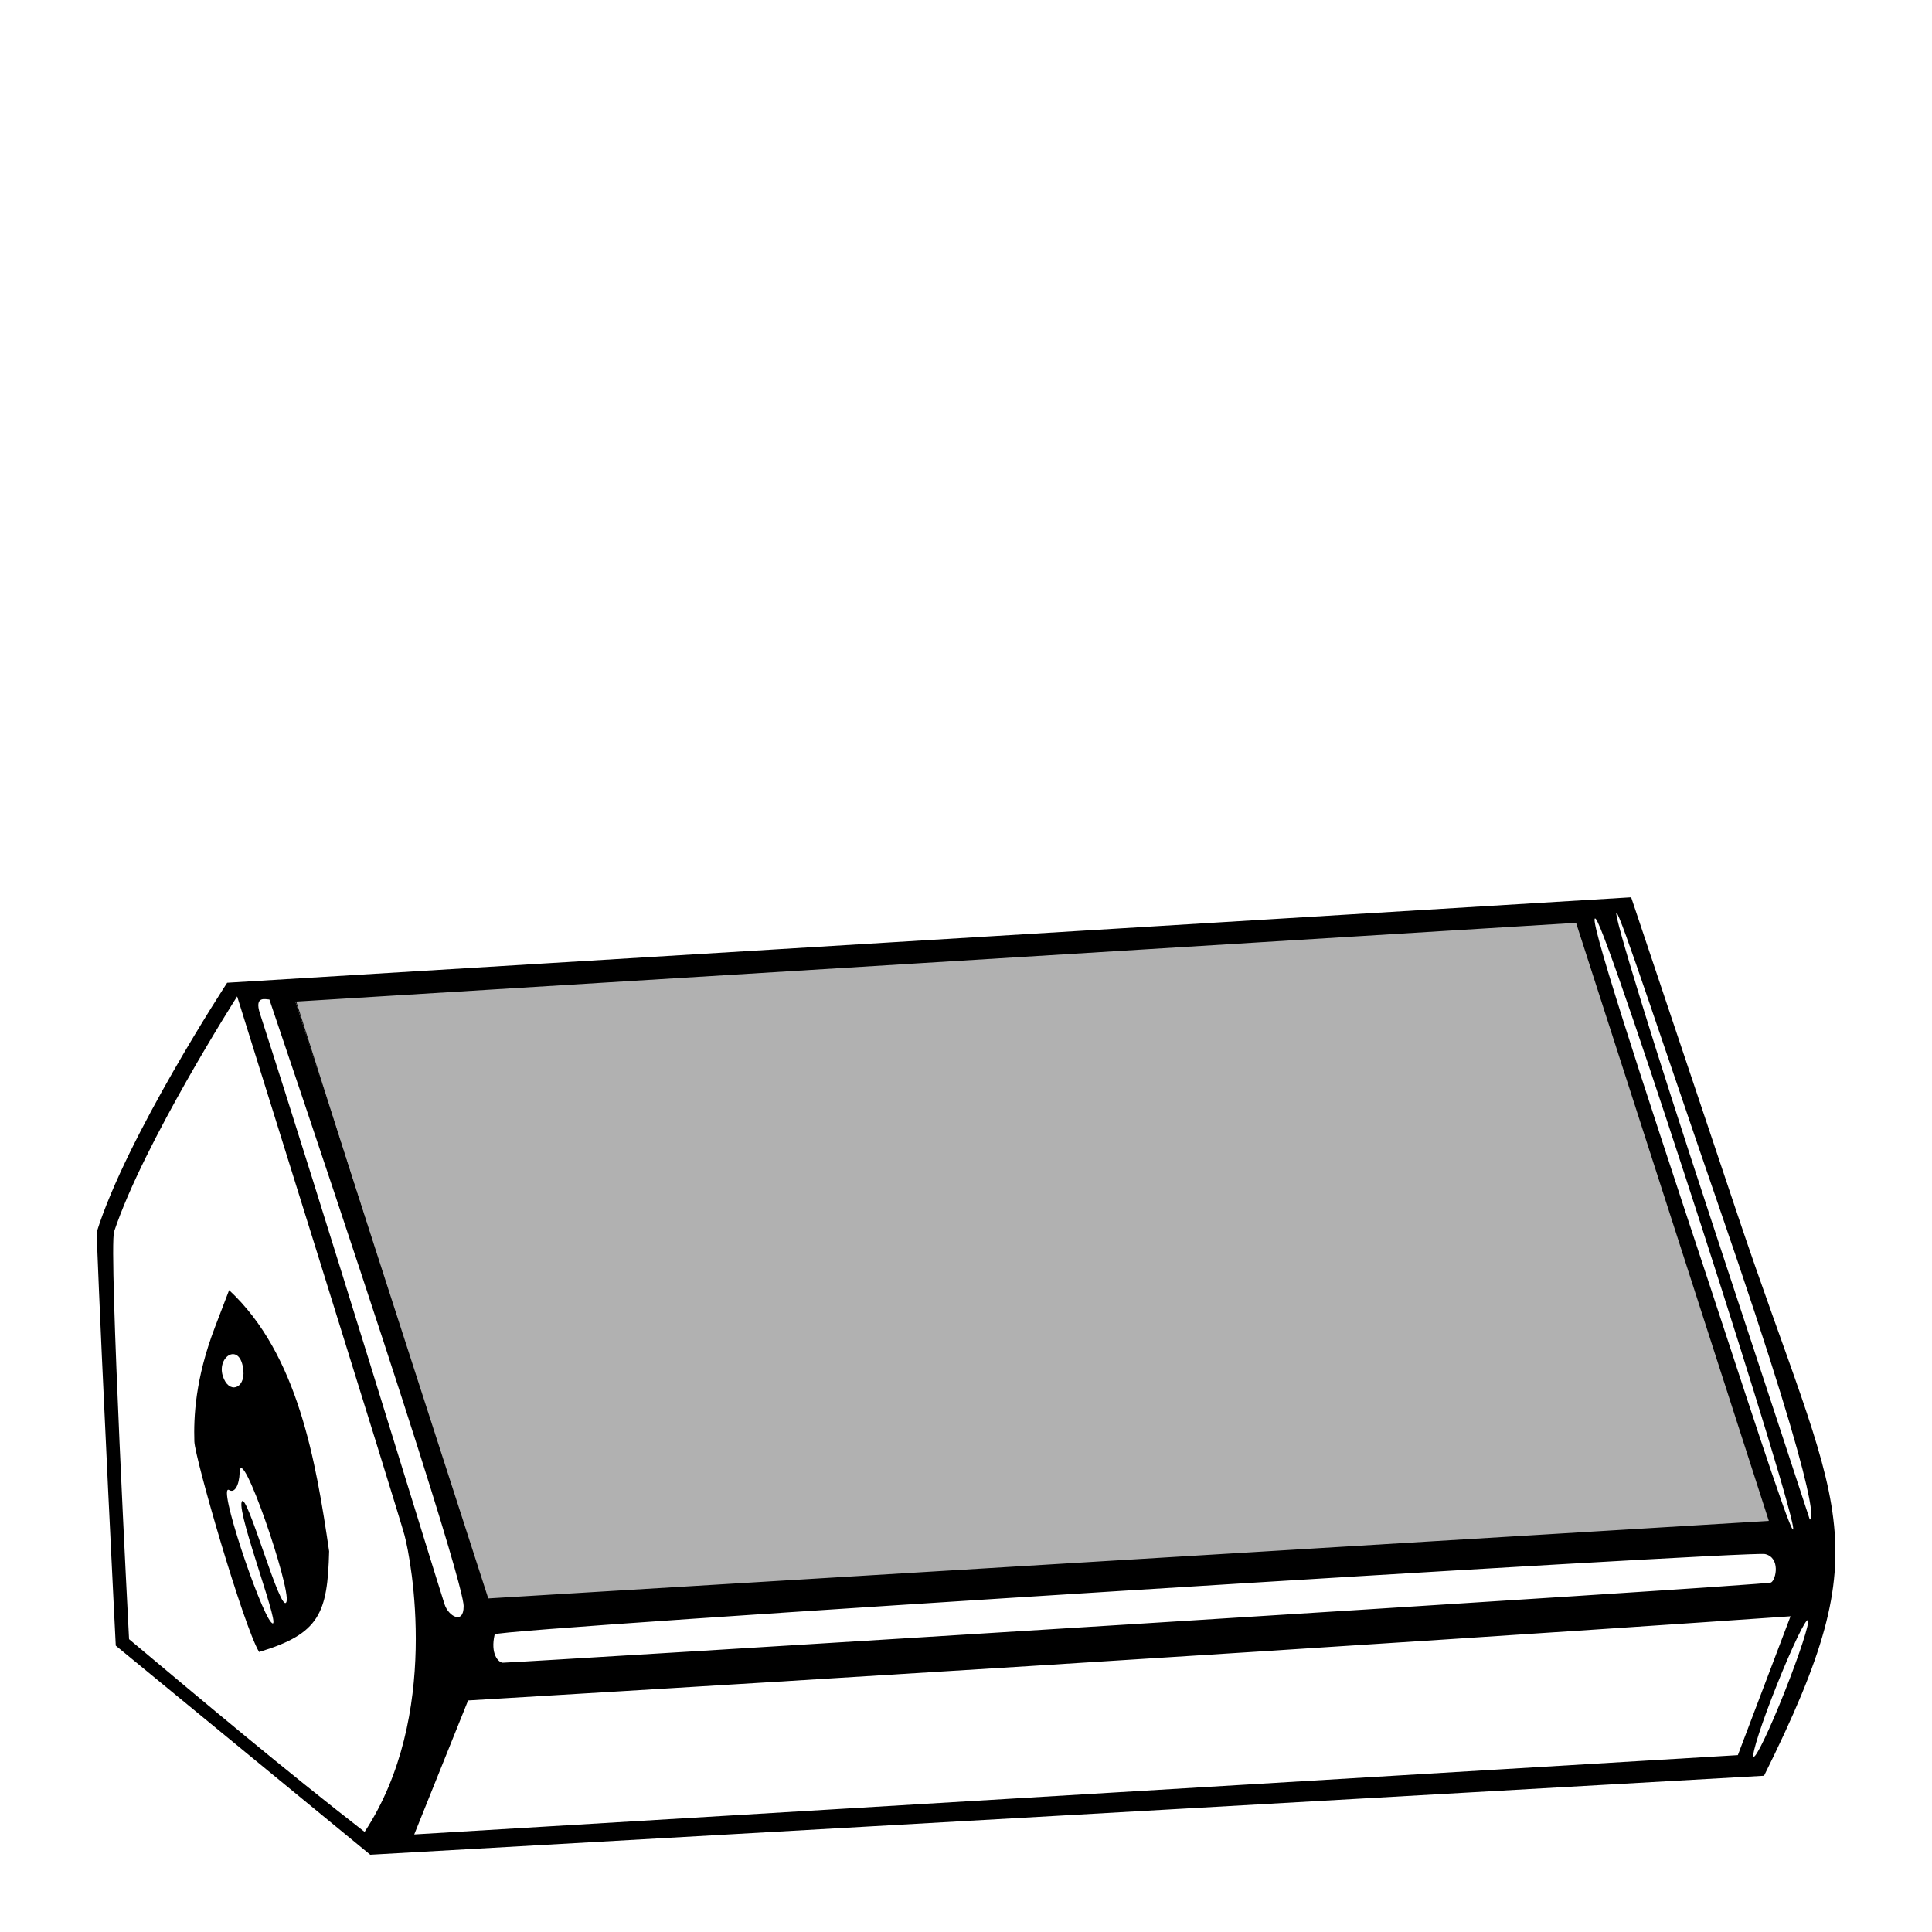
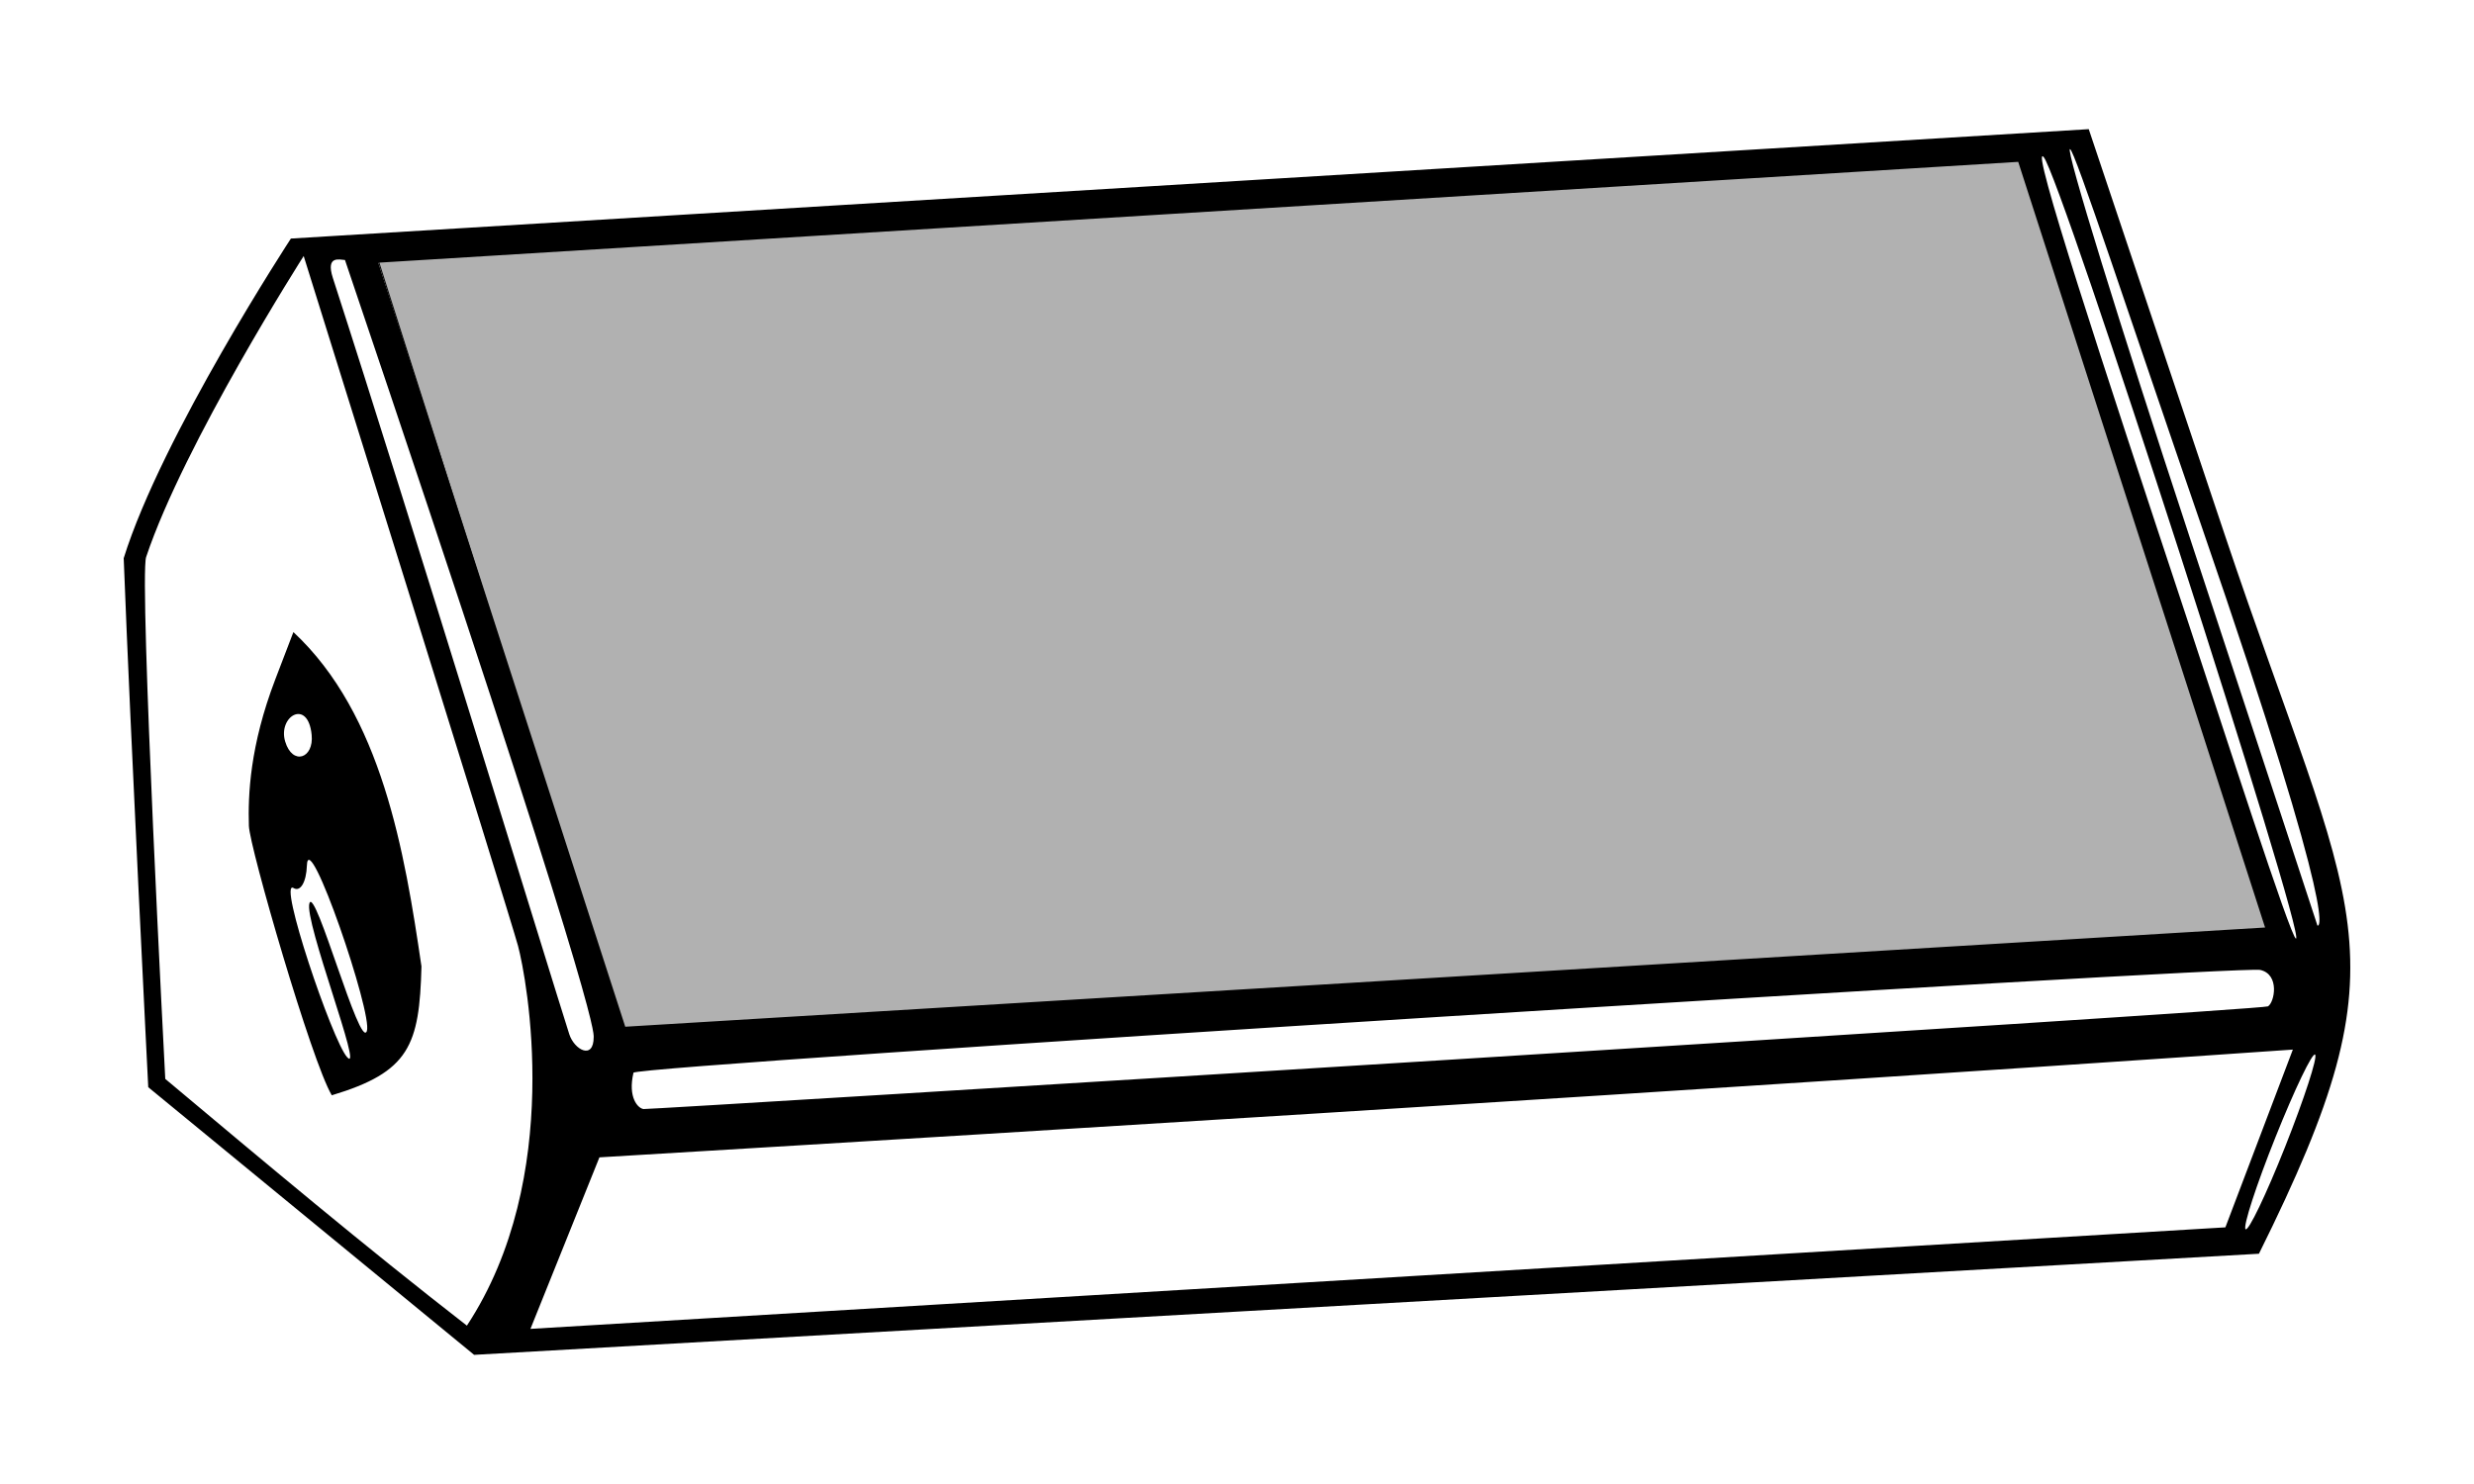
- <svg xmlns="http://www.w3.org/2000/svg" width="100" height="100" viewBox="0 0 100 100" version="1.1" id="svg1" xml:space="preserve">
+ <svg xmlns="http://www.w3.org/2000/svg" width="100" height="60" viewBox="0 0 100 60" version="1.1" id="svg1" xml:space="preserve">
  <defs id="defs1" />
-   <g id="layer1">
-     <g id="g326951" transform="matrix(-1,0,0,1,100,-4)">
+   <g id="layer1" transform="translate(-5,-46.44379)">
+     <g id="g326951" transform="matrix(-1,0,0,1,105,1.221895)">
      <path style="fill:#b1b1b1;fill-opacity:1;stroke:#060606;stroke-width:0.043;stroke-linecap:square;stroke-linejoin:round;stroke-miterlimit:4.7" d="M 8.022,82.833 18.209,51.022 84.847,55.335 74.812,86.899 Z" id="path326951" />
      <path style="fill:#000000;stroke-width:1.998" d="M 8.693,95.912 C 2.54,83.529 4.825,82.506 10.078,66.834 l 5.494,-16.39 72.67,4.423 c 0,0 5.216,7.972 6.758,12.924 -0.274,7.185 -0.992,21.388 -0.992,21.388 L 80.836,100 Z M 78.559,98.95 75.771,92.015 C 32.348,89.418 7.322,87.658 7.322,87.658 l 2.727,7.187 z M 93.32,88.845 c 0,0 1.062,-20.237 0.773,-21.102 -1.539,-4.604 -6.368,-12.17 -6.368,-12.17 0,0 -8.331,26.65 -8.665,27.897 -0.341,1.276 -1.882,9.346 2.068,15.349 4.149,-3.222 8.166,-6.602 12.191,-9.975 z M 82.965,84.29 c 0.679,-4.624 1.601,-10.181 5.176,-13.512 l 0.729,1.904 c 1.035,2.702 1.107,4.695 1.07,5.928 -0.026,0.865 -2.533,9.524 -3.351,10.896 -3.14,-0.944 -3.543,-2.018 -3.625,-5.216 z m 5.168,-3.163 c -0.274,0.169 -0.516,-0.241 -0.538,-0.913 -0.052,-1.626 -2.668,5.997 -2.423,6.695 0.276,0.786 2.087,-5.87 2.32,-5.17 0.232,0.697 -2.207,6.972 -1.525,6.228 0.601,-0.656 2.826,-7.248 2.166,-6.84 z m 0.339,-5.921 c 0.309,-1.019 -0.92,-1.765 -1.069,-0.276 -0.097,0.963 0.773,1.254 1.069,0.276 z M 8.023,91.196 c -0.776,-1.938 -1.496,-3.438 -1.601,-3.334 -0.105,0.105 0.44,1.78 1.211,3.723 0.771,1.943 1.491,3.443 1.601,3.334 C 9.344,94.809 8.799,93.134 8.023,91.196 Z M 74.395,88.594 C 74.324,88.29 9.449,84.255 8.642,84.437 7.836,84.62 8.067,85.759 8.329,85.91 c 0.262,0.151 65.405,4.179 65.657,4.152 0.225,-0.025 0.644,-0.463 0.409,-1.467 z M 86.548,56.452 C 86.842,55.533 86.263,55.726 86.056,55.734 75.83,85.954 76.003,86.968 76.003,87.151 c 0,0.944 0.785,0.516 0.987,-0.116 0.819,-2.56 6.39,-20.787 9.558,-30.583 z M 84.709,55.843 18.423,51.766 8.445,82.722 74.727,86.734 Z M 11.528,66.834 c 2.826,-8.579 4.987,-15.591 4.803,-15.584 -0.184,0.008 -2.439,6.892 -5.302,15.2 -5.829,16.914 -4.693,16.193 -4.693,16.193 0,0 -1.728,5.198 5.193,-15.81 z m 0.065,3.427 C 15.058,59.802 17.954,50.963 17.397,51.569 16.714,52.31 6.758,83.169 7.197,83.169 c 0.203,0 2.975,-8.619 4.396,-12.908 z" id="path326950" />
    </g>
  </g>
</svg>
